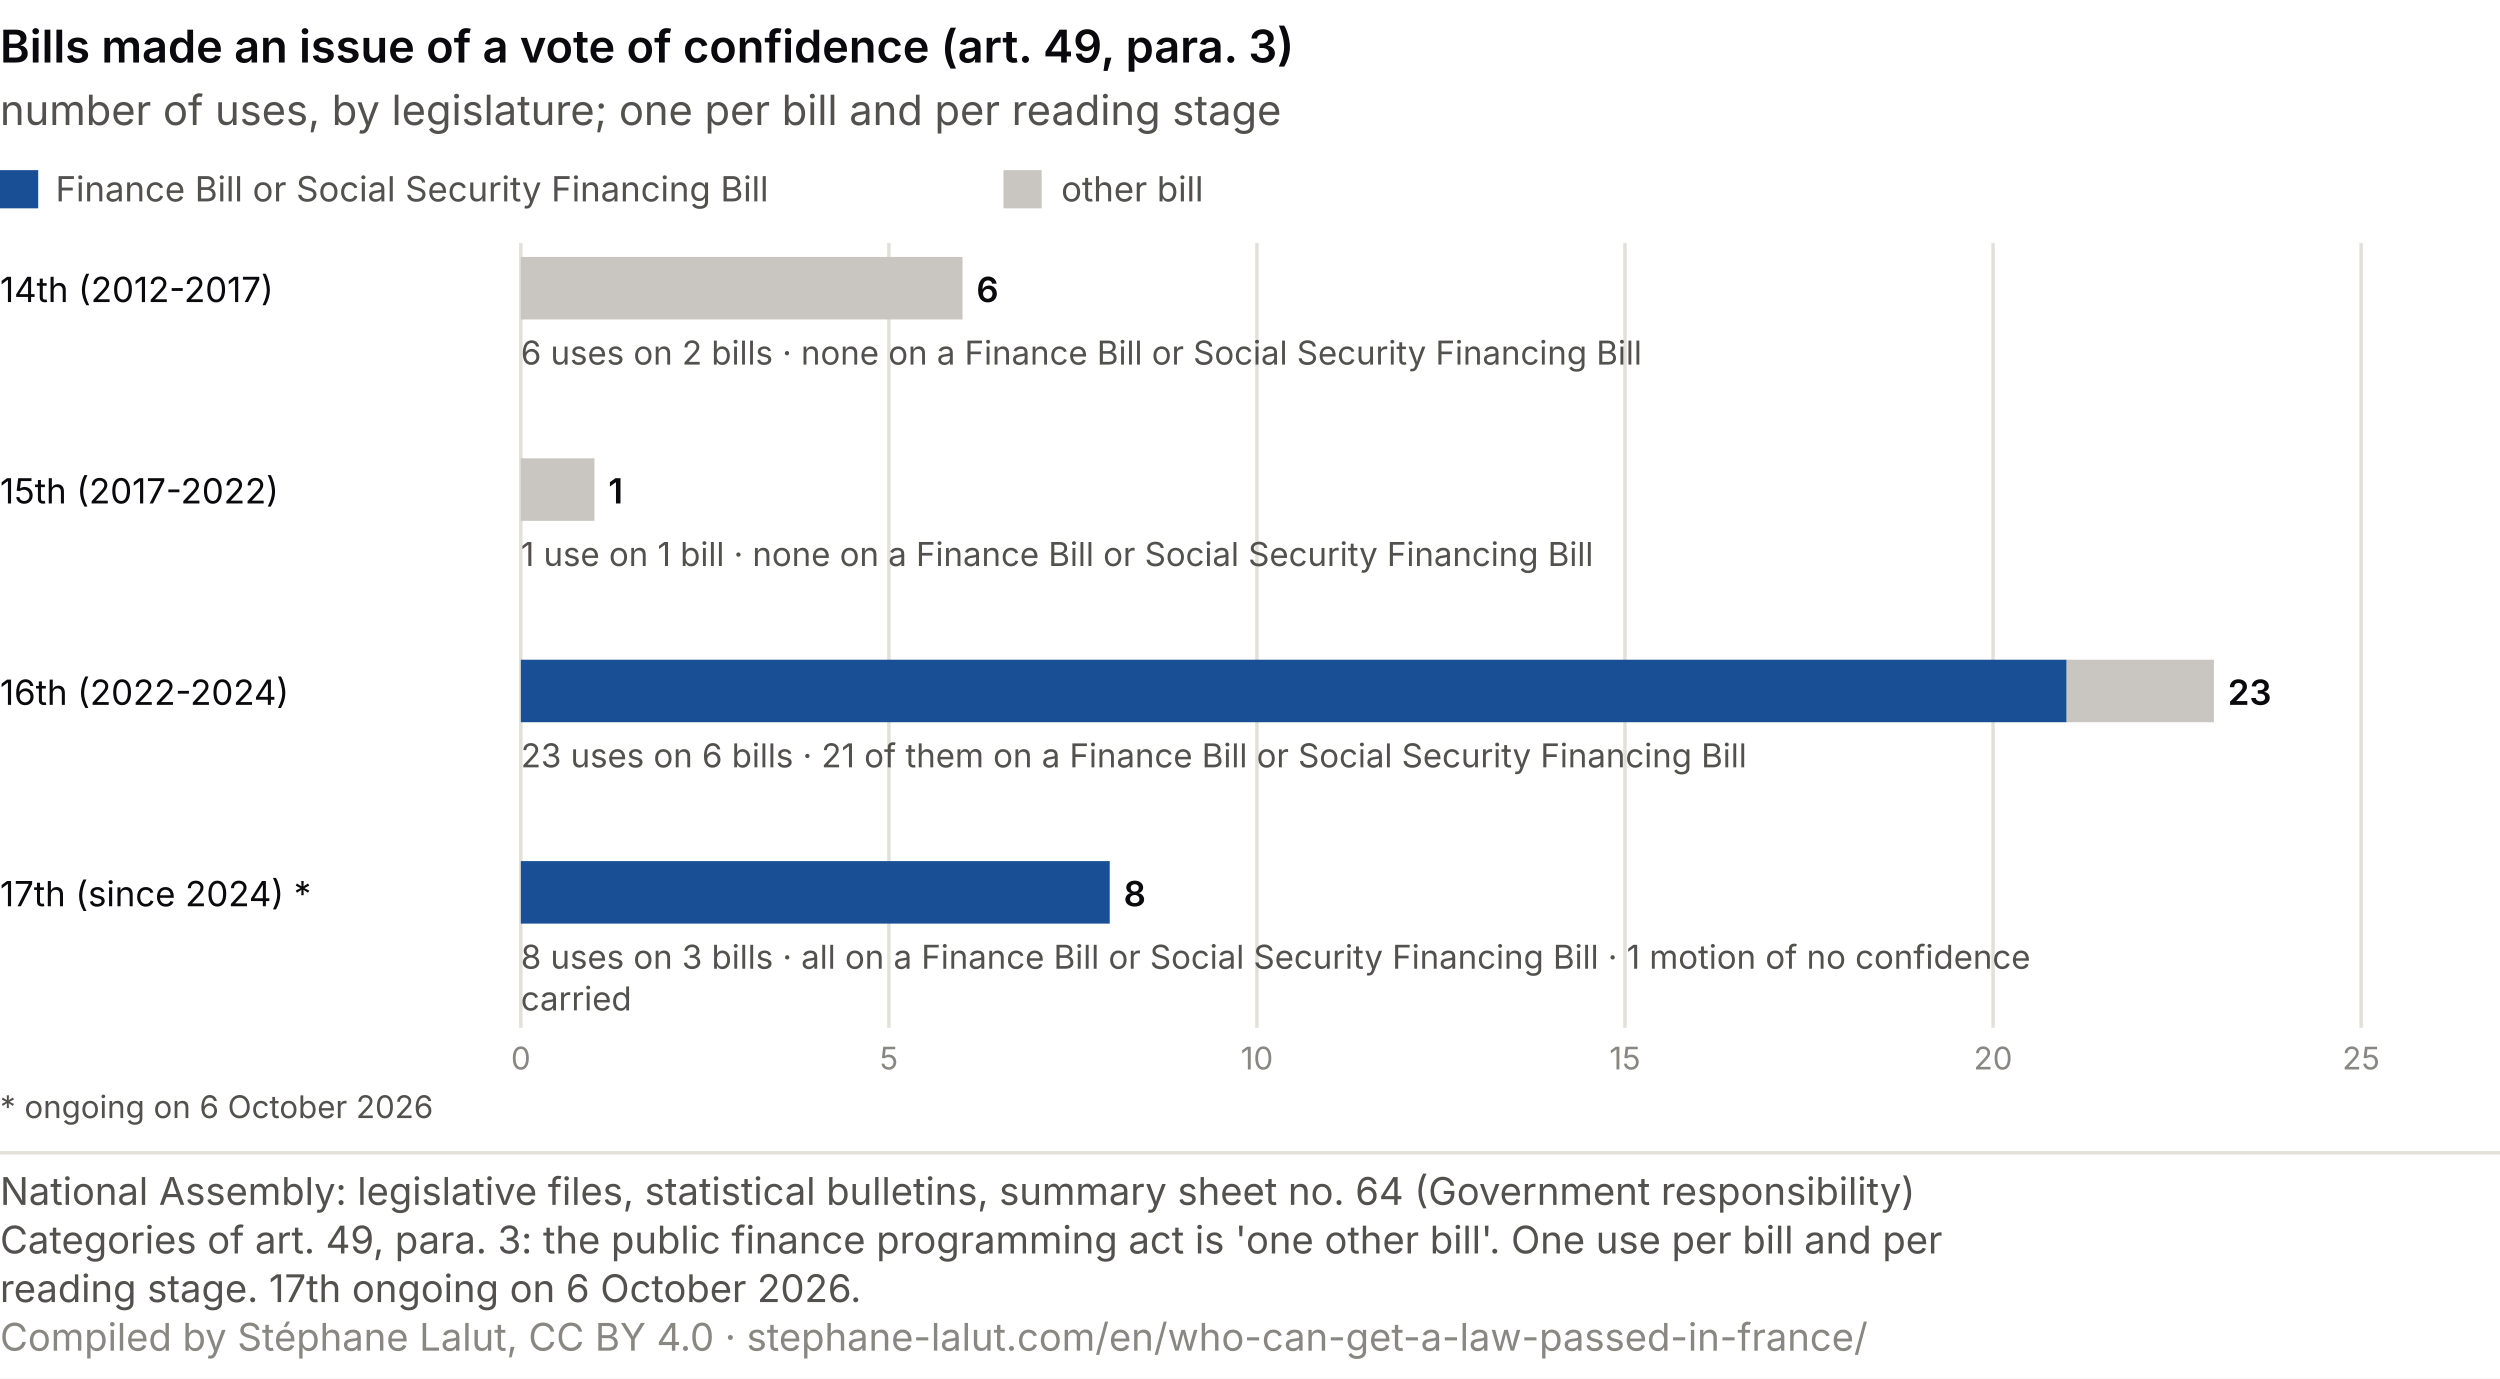
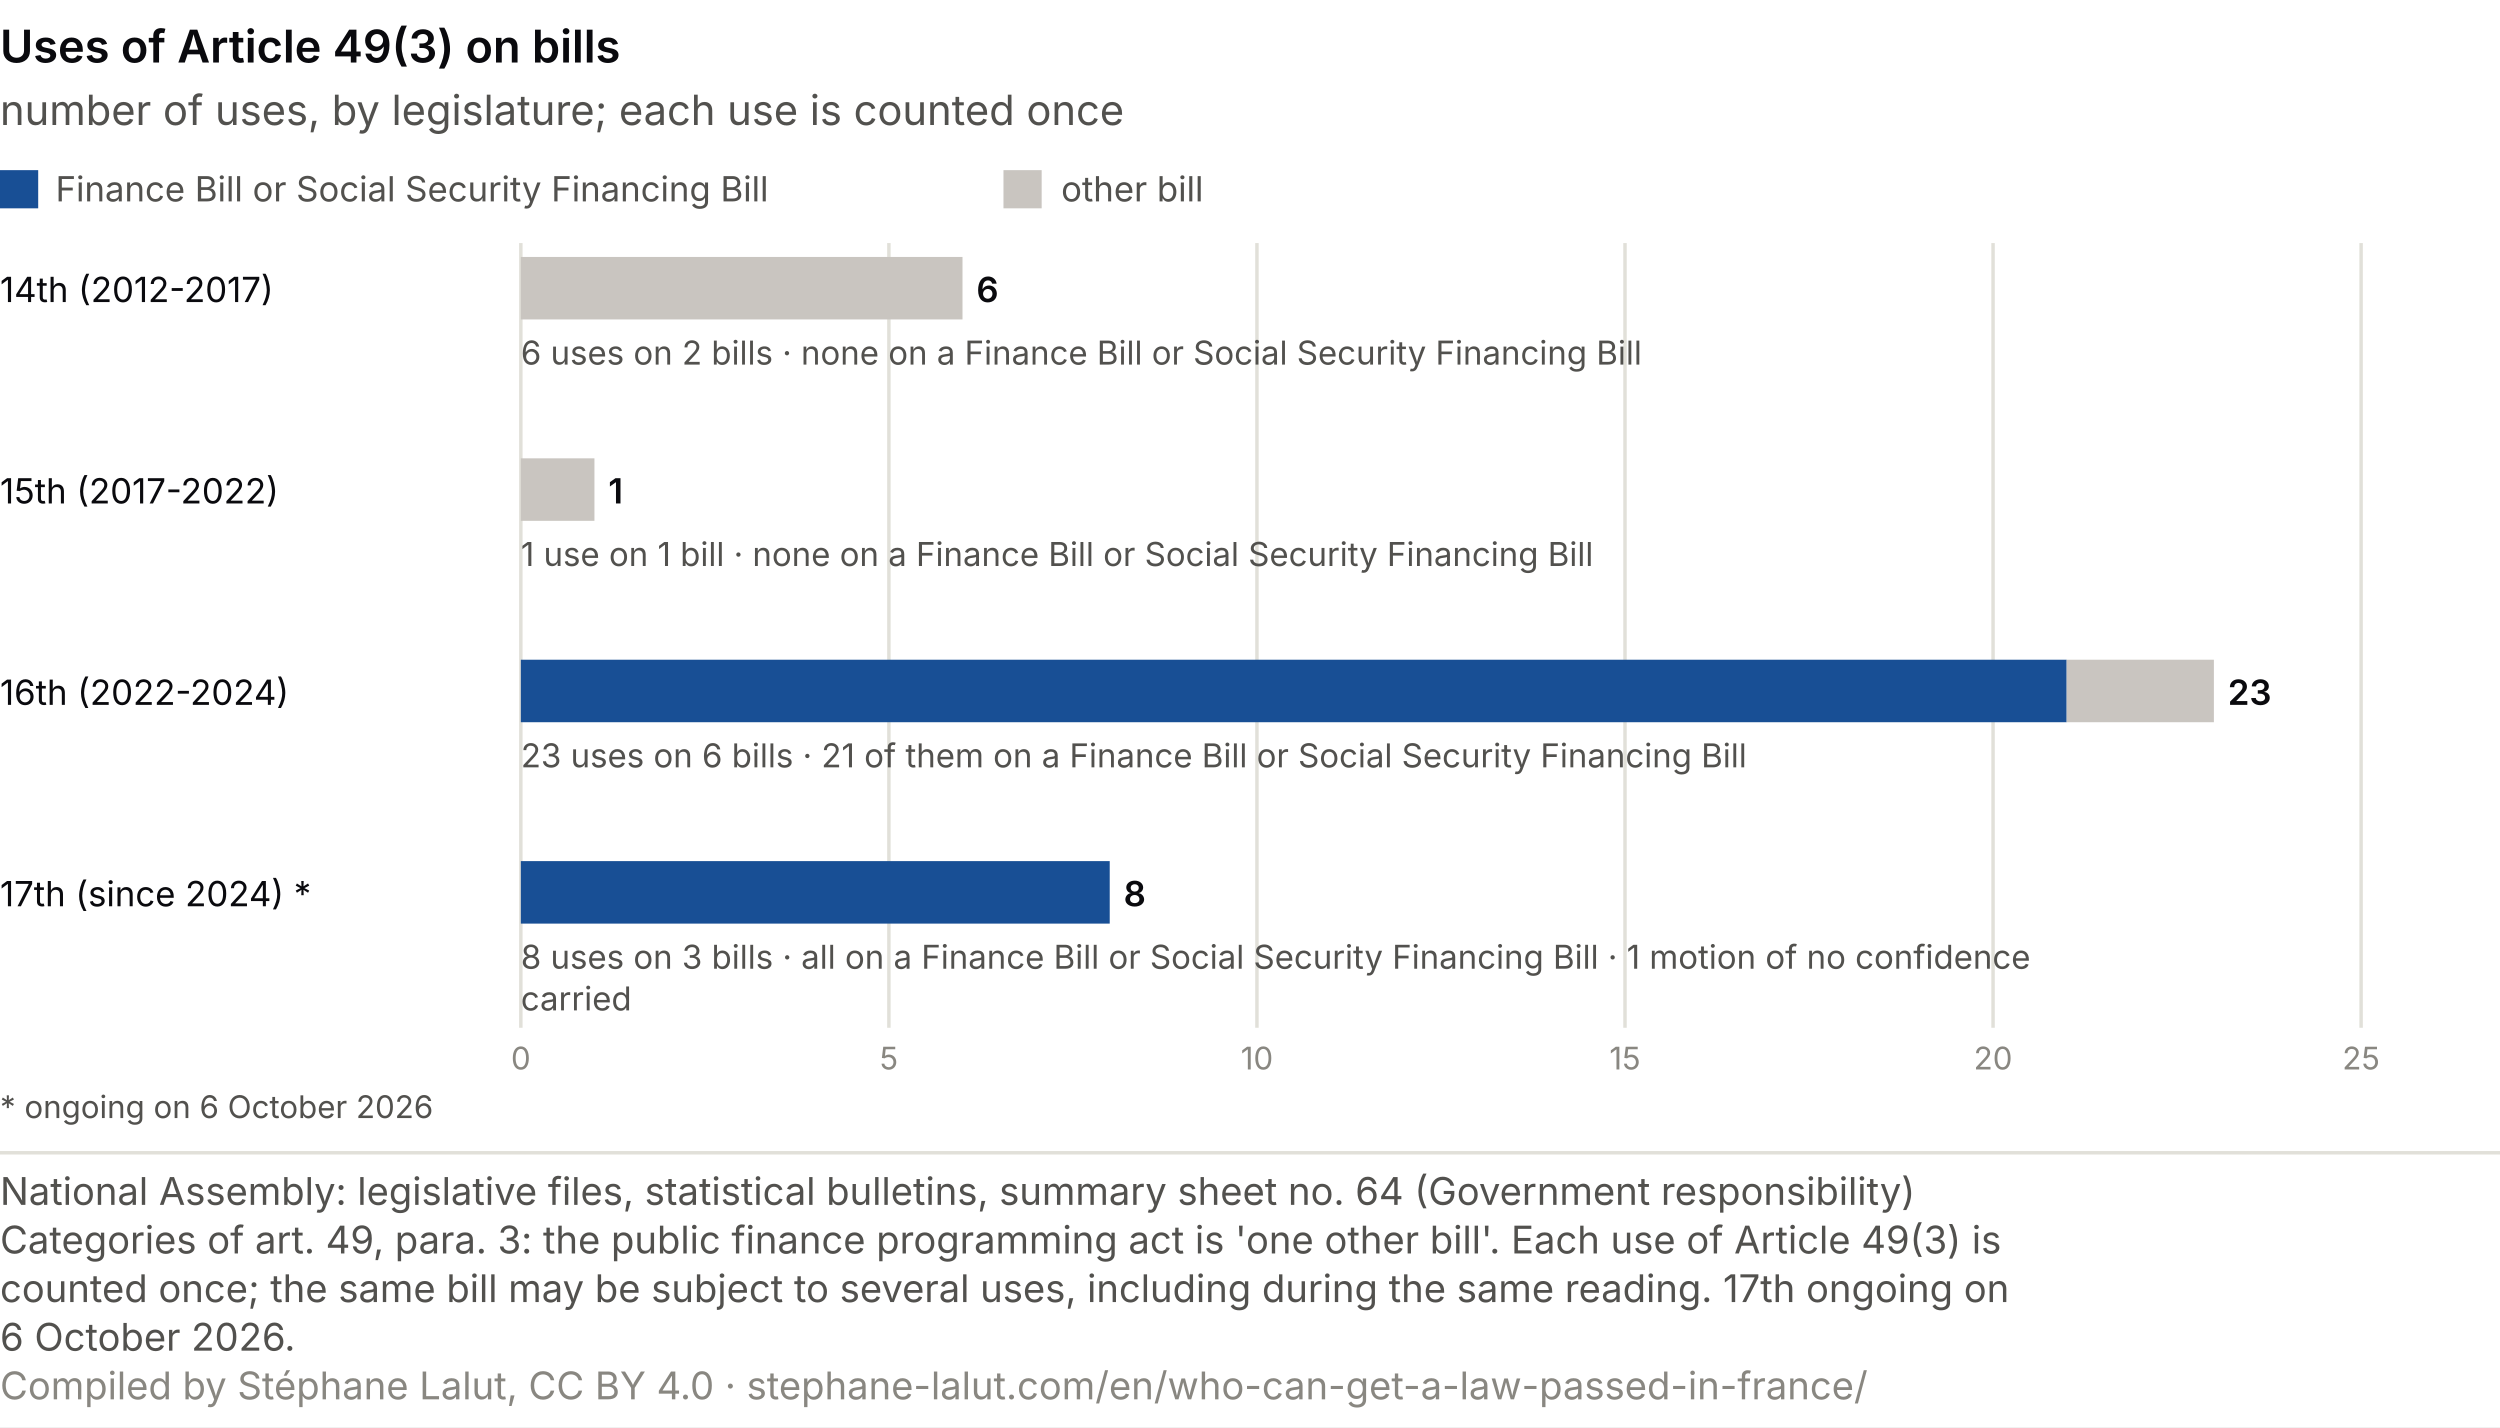
- <svg xmlns="http://www.w3.org/2000/svg" viewBox="0 0 720 397" role="img" font-variant-numeric="tabular-nums" aria-labelledby="a4-t a4-d" font-family="system-ui, -apple-system, Segoe UI, sans-serif">
-   <rect width="720" height="397" fill="#ffffff" />
-   <text x="0.0" y="18.0" font-size="13" fill="#0A0A0E" text-anchor="start" font-weight="600">Bills made an issue of a vote of confidence (art. 49, para. 3)</text>
-   <text x="0.0" y="36.0" font-size="12" fill="#52514e" text-anchor="start">number of uses, by legislature; one per bill and per reading stage</text>
+ <svg xmlns="http://www.w3.org/2000/svg" viewBox="0 0 720 411" role="img" font-variant-numeric="tabular-nums" aria-labelledby="a4-t a4-d" font-family="system-ui, -apple-system, Segoe UI, sans-serif">
+   <rect width="720" height="411" fill="#ffffff" />
+   <text x="0.0" y="18.0" font-size="13" fill="#0A0A0E" text-anchor="start" font-weight="600">Uses of Article 49(3) on bills</text>
+   <text x="0.0" y="36.0" font-size="12" fill="#52514e" text-anchor="start">number of uses, by legislature; each use is counted once</text>
  <rect x="0" y="49" width="11" height="11" fill="#184f95" />
  <text x="16.0" y="58.0" font-size="10" fill="#52514e" text-anchor="start">Finance Bill or Social Security Financing Bill</text>
  <rect x="289" y="49" width="11" height="11" fill="#c9c5c0" />
  <text x="305.6" y="58.0" font-size="10" fill="#52514e" text-anchor="start">other bill</text>
  <line x1="150.0" y1="70" x2="150.0" y2="296" stroke="#e1e0d9" />
  <text x="150.0" y="308.0" font-size="9" fill="#898781" text-anchor="middle">0</text>
  <line x1="256.0" y1="70" x2="256.0" y2="296" stroke="#e1e0d9" />
  <text x="256.0" y="308.0" font-size="9" fill="#898781" text-anchor="middle">5</text>
  <line x1="362.0" y1="70" x2="362.0" y2="296" stroke="#e1e0d9" />
  <text x="362.0" y="308.0" font-size="9" fill="#898781" text-anchor="middle">10</text>
  <line x1="468.0" y1="70" x2="468.0" y2="296" stroke="#e1e0d9" />
  <text x="468.0" y="308.0" font-size="9" fill="#898781" text-anchor="middle">15</text>
  <line x1="574.0" y1="70" x2="574.0" y2="296" stroke="#e1e0d9" />
  <text x="574.0" y="308.0" font-size="9" fill="#898781" text-anchor="middle">20</text>
  <line x1="680.0" y1="70" x2="680.0" y2="296" stroke="#e1e0d9" />
  <text x="680.0" y="308.0" font-size="9" fill="#898781" text-anchor="middle">25</text>
  <text x="0.0" y="87.0" font-size="10" fill="#0A0A0E" text-anchor="start">14th (2012-2017)</text>
  <rect x="150.0" y="74" width="127.2" height="18" fill="#c9c5c0" />
  <text x="281.2" y="87.0" font-size="10" fill="#0A0A0E" text-anchor="start" font-weight="600">6</text>
  <text x="150.0" y="105.0" font-size="9.5" fill="#52514e" text-anchor="start">6 uses on 2 bills · none on a Finance Bill or Social Security Financing Bill</text>
  <text x="0.0" y="145.0" font-size="10" fill="#0A0A0E" text-anchor="start">15th (2017-2022)</text>
  <rect x="150.0" y="132" width="21.2" height="18" fill="#c9c5c0" />
  <text x="175.2" y="145.0" font-size="10" fill="#0A0A0E" text-anchor="start" font-weight="600">1</text>
  <text x="150.0" y="163.0" font-size="9.5" fill="#52514e" text-anchor="start">1 use on 1 bill · none on a Finance Bill or Social Security Financing Bill</text>
  <text x="0.0" y="203.0" font-size="10" fill="#0A0A0E" text-anchor="start">16th (2022-2024)</text>
  <rect x="150.0" y="190" width="445.2" height="18" fill="#184f95" />
  <rect x="595.2" y="190" width="42.4" height="18" fill="#c9c5c0" />
  <text x="641.6" y="203.0" font-size="10" fill="#0A0A0E" text-anchor="start" font-weight="600">23</text>
  <text x="150.0" y="221.0" font-size="9.5" fill="#52514e" text-anchor="start">23 uses on 6 bills · 21 of them on a Finance Bill or Social Security Financing Bill</text>
  <text x="0.0" y="261.0" font-size="10" fill="#0A0A0E" text-anchor="start">17th (since 2024) *</text>
  <rect x="150.0" y="248" width="169.6" height="18" fill="#184f95" />
  <text x="323.6" y="261.0" font-size="10" fill="#0A0A0E" text-anchor="start" font-weight="600">8</text>
  <text x="150.0" y="279.0" font-size="9.5" fill="#52514e" text-anchor="start">8 uses on 3 bills · all on a Finance Bill or Social Security Financing Bill · 1 motion of no confidence</text>
  <text x="150.0" y="291.0" font-size="9.5" fill="#52514e" text-anchor="start">carried</text>
  <text x="0.0" y="322.0" font-size="9" fill="#52514e" text-anchor="start">* ongoing on 6 October 2026</text>
  <line x1="0" y1="332.0" x2="720" y2="332.0" stroke="#e1e0d9" />
  <text class="pied-source" x="0" y="347.0" font-size="11" fill="#52514e">National Assembly: legislative files, statistical bulletins, summary sheet no. 64 (Government responsibility)</text>
-   <text class="pied-note" x="0" y="361.0" font-size="11" fill="#52514e">Categories of art. 49, para. 3: the public finance programming act is 'one other bill'. One use per bill and per</text>
-   <text class="pied-note" x="0" y="375.0" font-size="11" fill="#52514e">reading stage. 17th ongoing on 6 October 2026.</text>
-   <text class="pied-licence" x="0" y="389.0" font-size="11" fill="#898781">Compiled by Stéphane Lalut, CC BY 4.0 · stephane-lalut.com/en/who-can-get-a-law-passed-in-france/</text>
+   <text class="pied-note" x="0" y="361.0" font-size="11" fill="#52514e">Categories of art. 49, para. 3: the public finance programming act is 'one other bill'. Each use of Article 49(3) is</text>
+   <text class="pied-note" x="0" y="375.0" font-size="11" fill="#52514e">counted once; the same bill may be subject to several uses, including during the same reading. 17th ongoing on</text>
+   <text class="pied-note" x="0" y="389.0" font-size="11" fill="#52514e">6 October 2026.</text>
+   <text class="pied-licence" x="0" y="403.0" font-size="11" fill="#898781">Compiled by Stéphane Lalut, CC BY 4.0 · stephane-lalut.com/en/who-can-get-a-law-passed-in-france/</text>
</svg>
